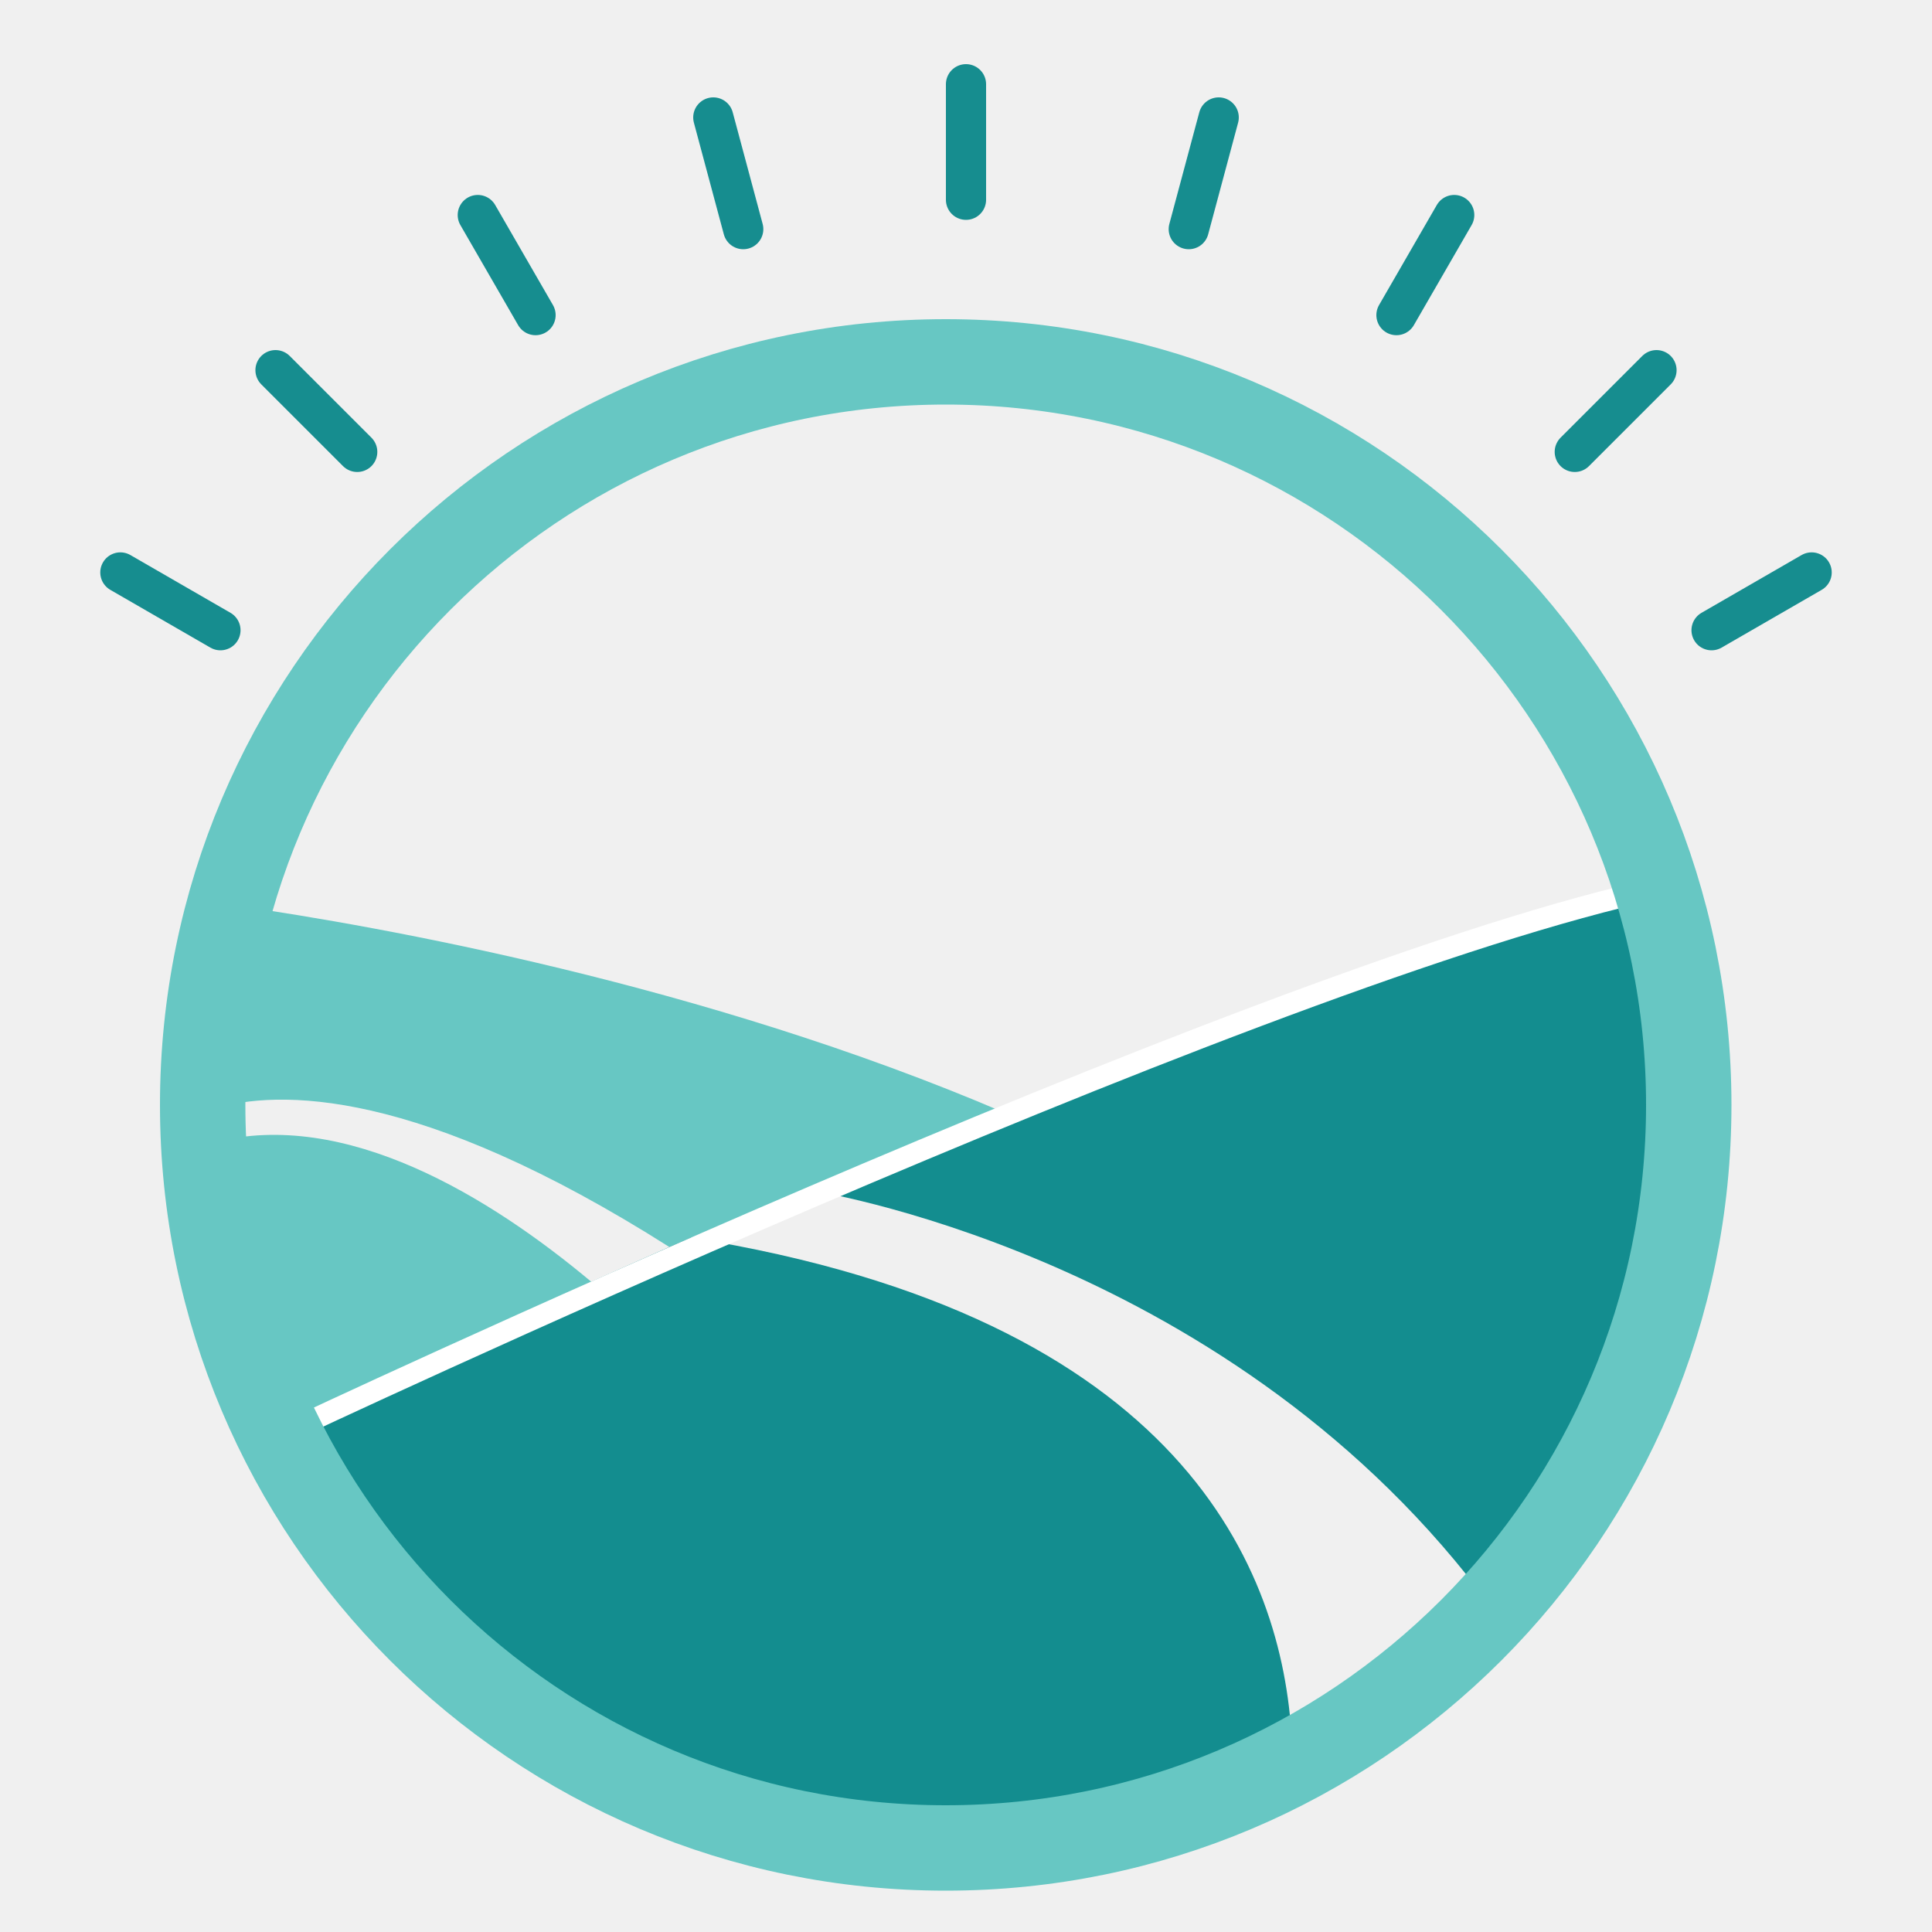
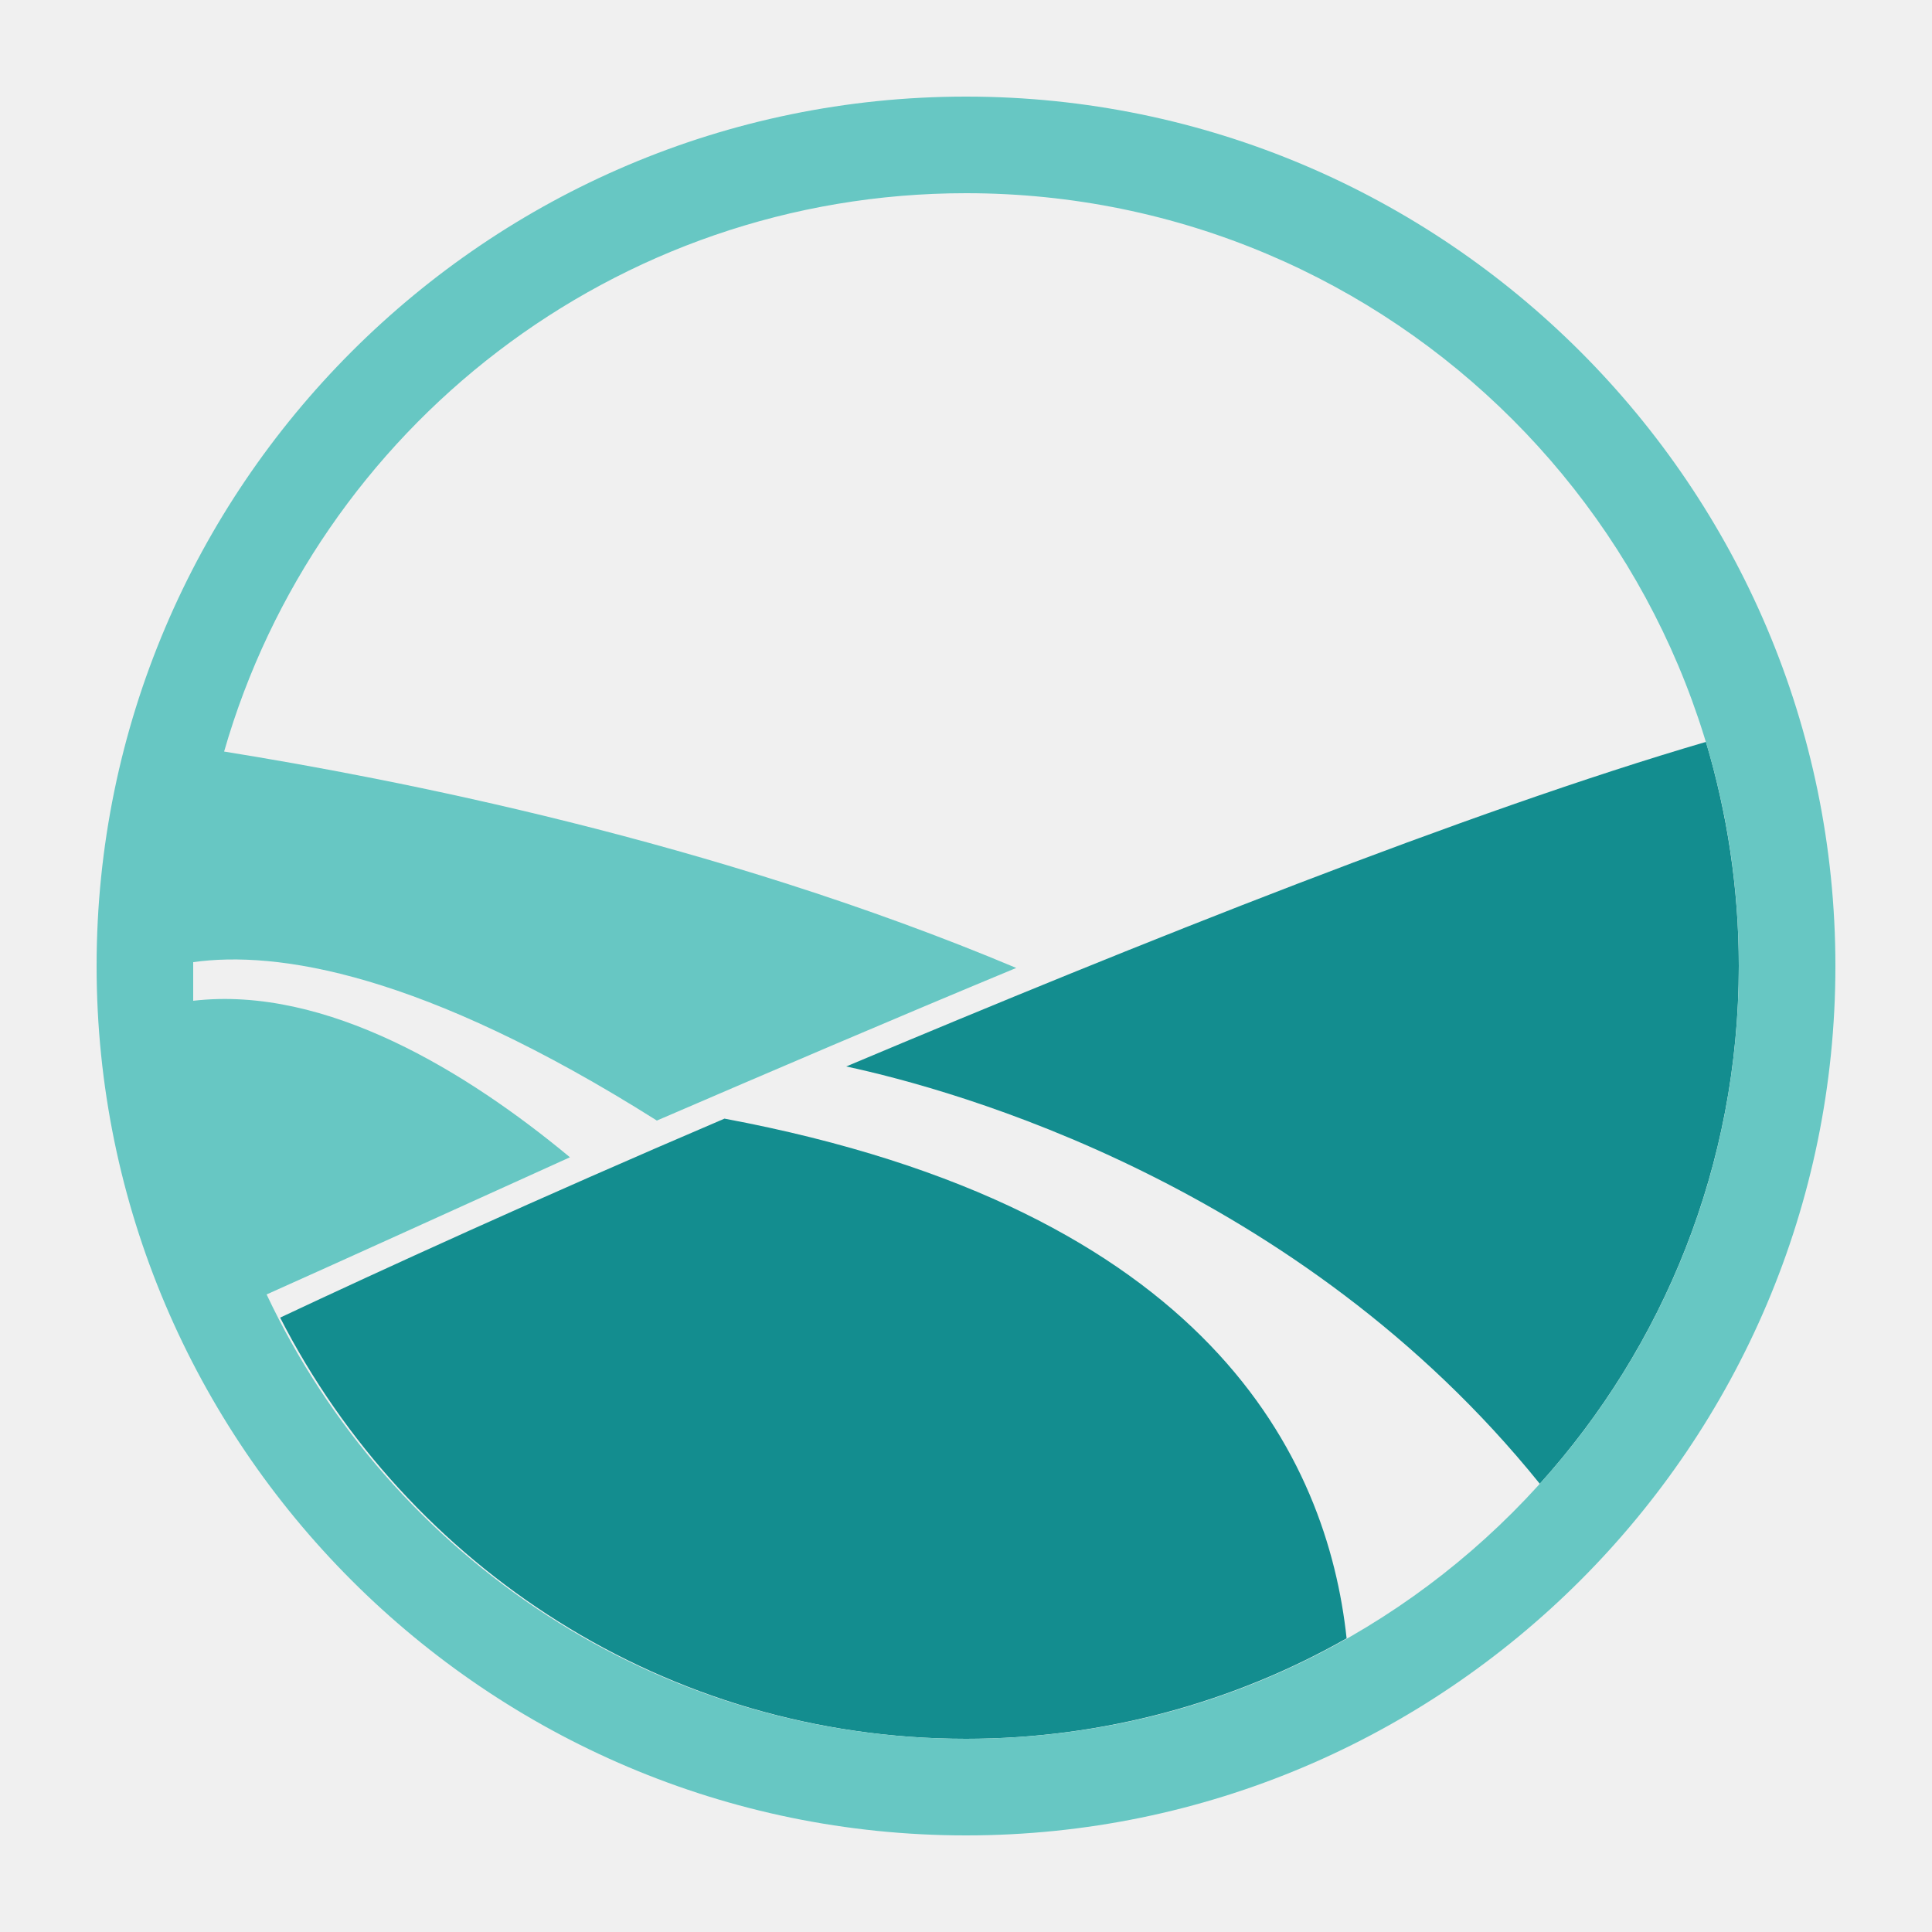
<svg xmlns="http://www.w3.org/2000/svg" id="Layer_1" viewBox="0 0 100 100" width="100" height="100">
-   <defs>
-     <style>.cls-1{fill:#67c7c3}.cls-2{fill:#138d8f}.cls-3{fill:#444545}.cls-4{fill:#fff}.cls-5,.cls-6,.cls-7{fill:none;stroke-miterlimit:10}.cls-5{stroke:#168d8f;stroke-width:2.08px}.cls-5,.cls-7{stroke-linecap:round}.cls-6{stroke:#fff;stroke-width:1.1px}.cls-7{stroke:#67c7c3;stroke-width:4.42px}</style>
-   </defs>
-   <path d="M34.67 64.56l1.13-.49c2-.84 3.94-1.66 5.91-2.47 3.45-1.41 6.9-2.76 10.3-4-15.61-6.69-32.48-9.67-39.69-10.71A37.77 37.77 0 0 0 11 56.92v.48c3.42-1.03 10.62-1.12 23.67 7.16z" class="cls-1" />
-   <path d="M11.06 59.13a37.45 37.45 0 0 0 4 14.87c4.8-2.63 10.07-5.2 15.54-7.66-5.26-4.4-12.73-8.98-19.54-7.21z" class="cls-1" />
-   <path d="M86.46 56.92a37.55 37.55 0 0 1-9.88 25.45C63.06 64.73 41.77 61.58 41.77 61.58c3.44-1.41 6.89-2.76 10.29-4 12.86-4.94 24.94-8.9 32.85-11.39a37.62 37.62 0 0 1 1.55 10.73z" class="cls-2" />
-   <path d="M39.22 62.64l2.53-1.06c-2 .81-4 1.63-5.91 2.47z" class="cls-3" />
-   <path d="M66.86 90a37.74 37.74 0 0 1-51.77-16c4.8-2.64 10.07-5.21 15.54-7.67 1.33-.6 2.68-1.19 4-1.78l1.13-.49c25.51 4.1 30.63 17.28 31.1 25.94z" class="cls-2" />
-   <path d="M35.8 64.07zm5.95-2.49z" class="cls-4" />
-   <path d="M50 4.36v5.98M36.92 6.08l1.55 5.78m-13.74-.73l2.99 5.18m-13.46 2.85l4.23 4.23M6.23 29.63l5.18 2.99m82.36-2.99l-5.18 2.99m-2.85-13.46l-4.23 4.23m-6.24-12.26l-2.99 5.18m-9.2-10.23l-1.55 5.78" class="cls-5" />
-   <path d="M15.09 74s48.69-22.93 69.82-27.81" class="cls-6" />
-   <circle cx="48.95" cy="57.19" r="38.46" class="cls-7" />
+   <style>.st0{fill:#fff}.st1{fill:#138d8f}.st2{fill:#67c7c3}</style>
+   <path d="M79.7 76.8C86.1 69.7 90 60.3 90 50c0-4-.6-7.9-1.7-11.6C76 42 59 48.8 43.8 55.2c5.6 1.2 23.4 6.1 35.9 21.6zM50 90c7.1 0 13.9-1.9 19.7-5.2-1-9.3-7.1-22.2-32.2-26.9-9.6 4.1-17.9 7.9-23 10.3C21.1 81.1 34.5 90 50 90z" class="st1" />
+   <path d="M50 5C25.2 5 5 25.2 5 50s20.2 45 45 45 45-20.2 45-45S74.8 5 50 5zm0 85c-16 0-29.8-9.4-36.2-23 3.8-1.7 9.3-4.2 15.7-7.1-5.3-4.4-12.6-8.9-19.5-8.1v-2c4.3-.6 11.8.5 24 8.2 5.8-2.5 12.1-5.2 18.6-7.9-15.7-6.6-32.3-9.8-41-11.2C16.4 22.2 31.8 10 50 10c22.1 0 40 17.9 40 40S72.1 90 50 90z" class="st2" />
</svg>
